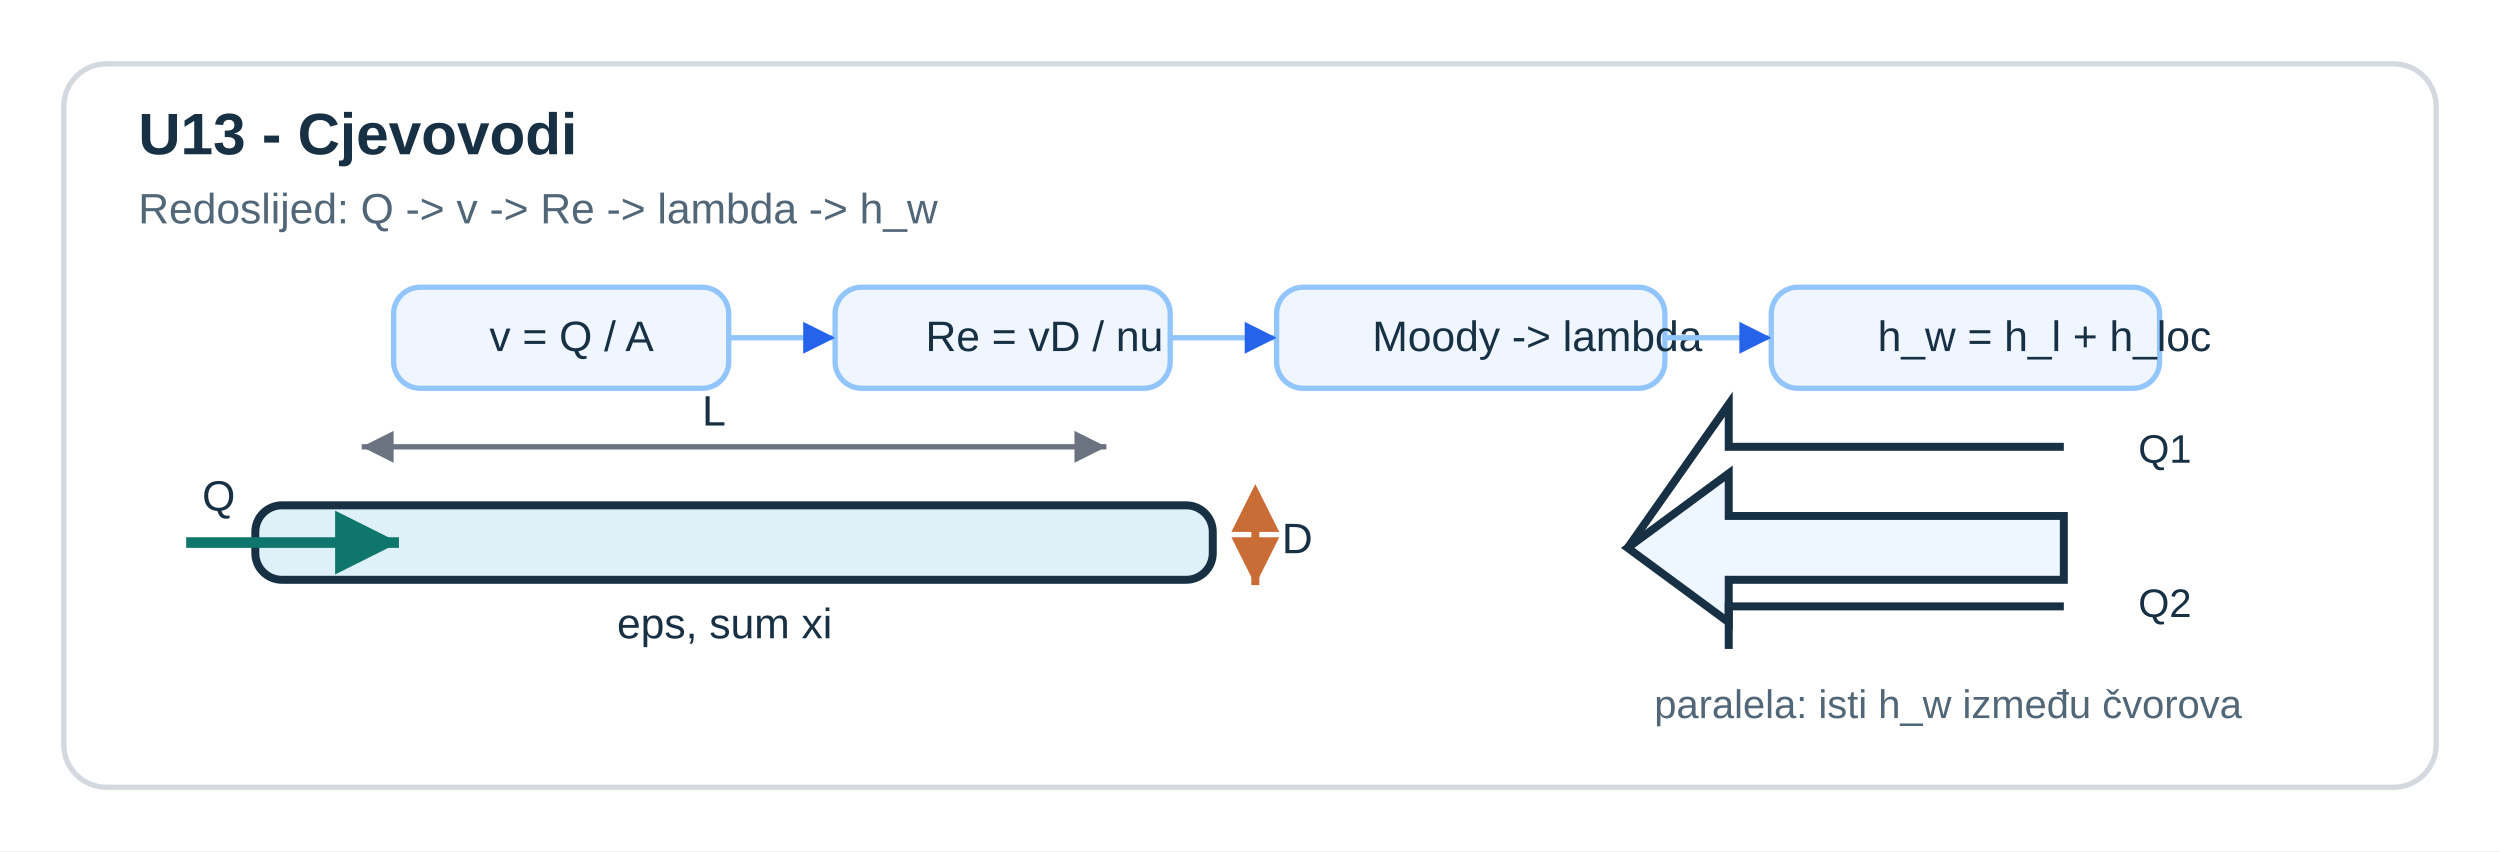
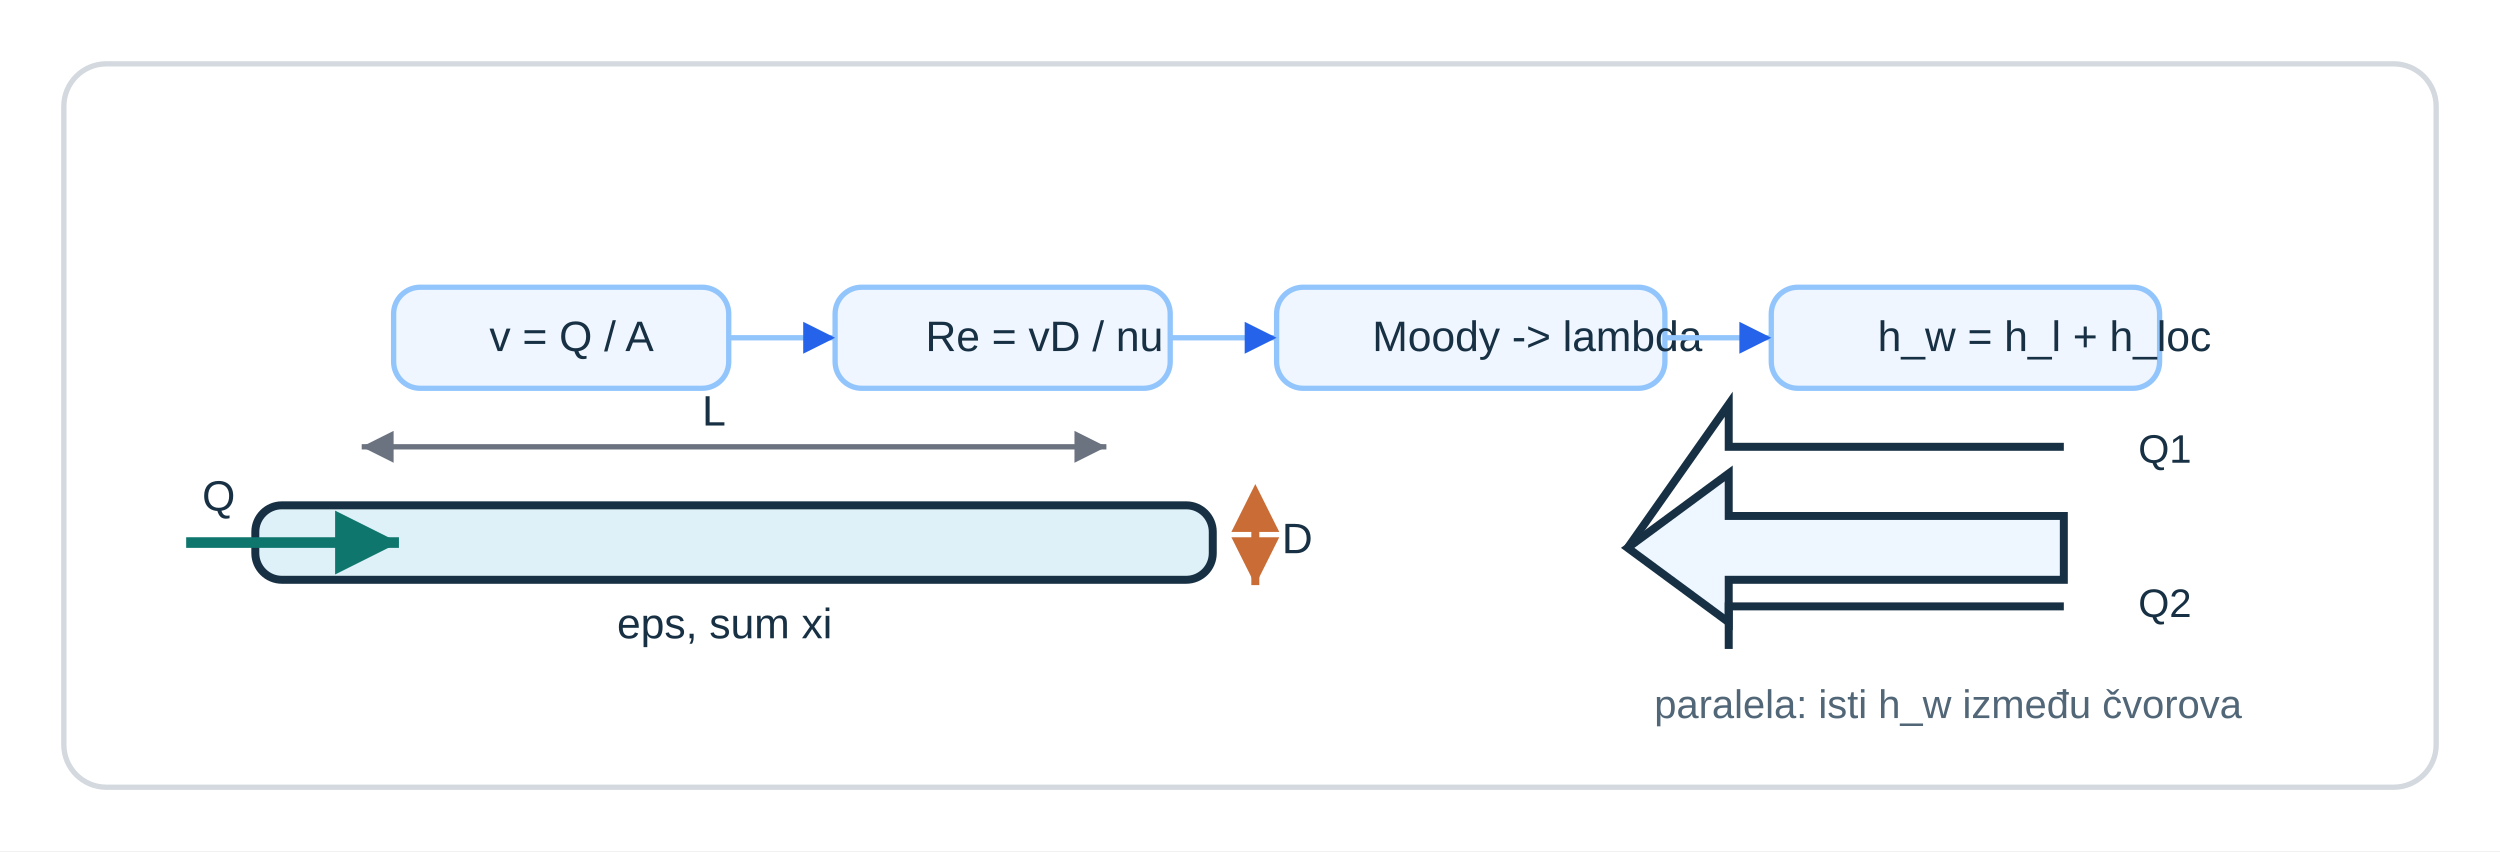
- <svg xmlns="http://www.w3.org/2000/svg" viewBox="0 0 940 320" role="img" aria-labelledby="title desc" preserveAspectRatio="xMidYMid meet" style="display:block;width:100%;max-width:940px;height:auto;">
+ <svg xmlns="http://www.w3.org/2000/svg" viewBox="0 0 940 320" role="img" aria-labelledby="u13v1rig_title u13v1rig_desc" preserveAspectRatio="xMidYMid meet" style="display:block;width:100%;max-width:940px;height:auto;">
  <rect width="940" height="320" fill="#ffffff" />
  <rect x="24" y="24" width="892" height="272" rx="16" fill="#ffffff" stroke="#d3d9de" stroke-width="2" />
-   <text x="52" y="58" font-family="Segoe UI, Arial, sans-serif" font-size="22" font-weight="700" fill="#173043">U13 - Cjevovodi</text>
-   <text x="52" y="84" font-family="Segoe UI, Arial, sans-serif" font-size="16" fill="#516677">Redoslijed: Q -&gt; v -&gt; Re -&gt; lambda -&gt; h_w</text>
  <rect x="96" y="190" width="360" height="28" rx="10" fill="#dff1f8" stroke="#173043" stroke-width="3" />
-   <line x1="70" y1="204" x2="150" y2="204" stroke="#0f766e" stroke-width="4" marker-end="url(#arrowGreen)" />
-   <text x="76" y="192" font-family="Segoe UI, Arial, sans-serif" font-size="16" fill="#173043">Q</text>
-   <line x1="136" y1="168" x2="416" y2="168" stroke="#6b7280" stroke-width="2" marker-start="url(#arrowGray)" marker-end="url(#arrowGray)" />
-   <text x="264" y="160" font-family="Segoe UI, Arial, sans-serif" font-size="16" fill="#173043">L</text>
-   <line x1="472" y1="188" x2="472" y2="220" stroke="#c96c35" stroke-width="3" marker-start="url(#arrowOrangeSmall)" marker-end="url(#arrowOrange)" />
-   <text x="482" y="208" font-family="Segoe UI, Arial, sans-serif" font-size="16" fill="#173043">D</text>
-   <text x="232" y="240" font-family="Segoe UI, Arial, sans-serif" font-size="16" fill="#173043">eps, sum xi</text>
+   <line x1="70" y1="204" x2="150" y2="204" stroke="#0f766e" stroke-width="4" marker-end="url(#u13v1rig_arrowGreen)" />
+   <text x="76" y="192" font-family="'Segoe UI',Arial,sans-serif" font-size="16" fill="#173043">Q</text>
+   <line x1="136" y1="168" x2="416" y2="168" stroke="#6b7280" stroke-width="2" marker-start="url(#u13v1rig_arrowGray)" marker-end="url(#u13v1rig_arrowGray)" />
+   <text x="264" y="160" font-family="'Segoe UI',Arial,sans-serif" font-size="16" fill="#173043">L</text>
+   <line x1="472" y1="188" x2="472" y2="220" stroke="#c96c35" stroke-width="3" marker-start="url(#u13v1rig_arrowOrangeSmall)" marker-end="url(#u13v1rig_arrowOrange)" />
+   <text x="482" y="208" font-family="'Segoe UI',Arial,sans-serif" font-size="16" fill="#173043">D</text>
+   <text x="232" y="240" font-family="'Segoe UI',Arial,sans-serif" font-size="16" fill="#173043">eps, sum xi</text>
  <rect x="148" y="108" width="126" height="38" rx="10" fill="#eff6ff" stroke="#93c5fd" stroke-width="2" />
  <rect x="314" y="108" width="126" height="38" rx="10" fill="#eff6ff" stroke="#93c5fd" stroke-width="2" />
  <rect x="480" y="108" width="146" height="38" rx="10" fill="#eff6ff" stroke="#93c5fd" stroke-width="2" />
  <rect x="666" y="108" width="146" height="38" rx="10" fill="#eff6ff" stroke="#93c5fd" stroke-width="2" />
-   <text x="184" y="132" font-family="Segoe UI, Arial, sans-serif" font-size="16" fill="#173043">v = Q / A</text>
-   <text x="348" y="132" font-family="Segoe UI, Arial, sans-serif" font-size="16" fill="#173043">Re = vD / nu</text>
-   <text x="516" y="132" font-family="Segoe UI, Arial, sans-serif" font-size="16" fill="#173043">Moody -&gt; lambda</text>
-   <text x="706" y="132" font-family="Segoe UI, Arial, sans-serif" font-size="16" fill="#173043">h_w = h_l + h_loc</text>
-   <line x1="274" y1="127" x2="314" y2="127" stroke="#93c5fd" stroke-width="2" marker-end="url(#arrowBlue)" />
-   <line x1="440" y1="127" x2="480" y2="127" stroke="#93c5fd" stroke-width="2" marker-end="url(#arrowBlue)" />
-   <line x1="626" y1="127" x2="666" y2="127" stroke="#93c5fd" stroke-width="2" marker-end="url(#arrowBlue)" />
+   <text x="184" y="132" font-family="'Segoe UI',Arial,sans-serif" font-size="16" fill="#173043">v = Q / A</text>
+   <text x="348" y="132" font-family="'Segoe UI',Arial,sans-serif" font-size="16" fill="#173043">Re = vD / nu</text>
+   <text x="516" y="132" font-family="'Segoe UI',Arial,sans-serif" font-size="16" fill="#173043">Moody -&gt; lambda</text>
+   <text x="706" y="132" font-family="'Segoe UI',Arial,sans-serif" font-size="16" fill="#173043">h_w = h_l + h_loc</text>
+   <line x1="274" y1="127" x2="314" y2="127" stroke="#93c5fd" stroke-width="2" marker-end="url(#u13v1rig_arrowBlue)" />
+   <line x1="440" y1="127" x2="480" y2="127" stroke="#93c5fd" stroke-width="2" marker-end="url(#u13v1rig_arrowBlue)" />
+   <line x1="626" y1="127" x2="666" y2="127" stroke="#93c5fd" stroke-width="2" marker-end="url(#u13v1rig_arrowBlue)" />
  <path d="M612 206 L650 178 L650 194 L776 194 L776 218 L650 218 L650 234 Z" fill="#eef7ff" stroke="#173043" stroke-width="3" />
  <path d="M612 206 L650 152 L650 168 L776 168" fill="none" stroke="#173043" stroke-width="3" />
  <path d="M650 244 L650 228 L776 228" fill="none" stroke="#173043" stroke-width="3" />
-   <text x="804" y="174" font-family="Segoe UI, Arial, sans-serif" font-size="15" fill="#173043">Q1</text>
-   <text x="804" y="232" font-family="Segoe UI, Arial, sans-serif" font-size="15" fill="#173043">Q2</text>
-   <text x="622" y="270" font-family="Segoe UI, Arial, sans-serif" font-size="15" fill="#516677">paralela: isti h_w između čvorova</text>
+   <text x="804" y="174" font-family="'Segoe UI',Arial,sans-serif" font-size="15" fill="#173043">Q1</text>
+   <text x="804" y="232" font-family="'Segoe UI',Arial,sans-serif" font-size="15" fill="#173043">Q2</text>
+   <text x="622" y="270" font-family="'Segoe UI',Arial,sans-serif" font-size="15" fill="#516677">paralela: isti h_w između čvorova</text>
  <defs>
-     <marker id="arrowGreen" markerWidth="10" markerHeight="10" refX="6" refY="3" orient="auto">
+     <marker id="u13v1rig_arrowGreen" markerWidth="10" markerHeight="10" refX="6" refY="3" orient="auto">
      <path d="M0,0 L0,6 L6,3 z" fill="#0f766e" />
    </marker>
-     <marker id="arrowBlue" markerWidth="10" markerHeight="10" refX="6" refY="3" orient="auto">
+     <marker id="u13v1rig_arrowBlue" markerWidth="10" markerHeight="10" refX="6" refY="3" orient="auto">
      <path d="M0,0 L0,6 L6,3 z" fill="#2563eb" />
    </marker>
-     <marker id="arrowOrange" markerWidth="10" markerHeight="10" refX="6" refY="3" orient="auto">
+     <marker id="u13v1rig_arrowOrange" markerWidth="10" markerHeight="10" refX="6" refY="3" orient="auto">
      <path d="M0,0 L0,6 L6,3 z" fill="#c96c35" />
    </marker>
-     <marker id="arrowOrangeSmall" markerWidth="10" markerHeight="10" refX="4" refY="3" orient="auto-start-reverse">
+     <marker id="u13v1rig_arrowOrangeSmall" markerWidth="10" markerHeight="10" refX="4" refY="3" orient="auto-start-reverse">
      <path d="M0,0 L0,6 L6,3 z" fill="#c96c35" />
    </marker>
-     <marker id="arrowGray" markerWidth="10" markerHeight="10" refX="6" refY="3" orient="auto-start-reverse">
+     <marker id="u13v1rig_arrowGray" markerWidth="10" markerHeight="10" refX="6" refY="3" orient="auto-start-reverse">
      <path d="M0,0 L0,6 L6,3 z" fill="#6b7280" />
    </marker>
  </defs>
</svg>
